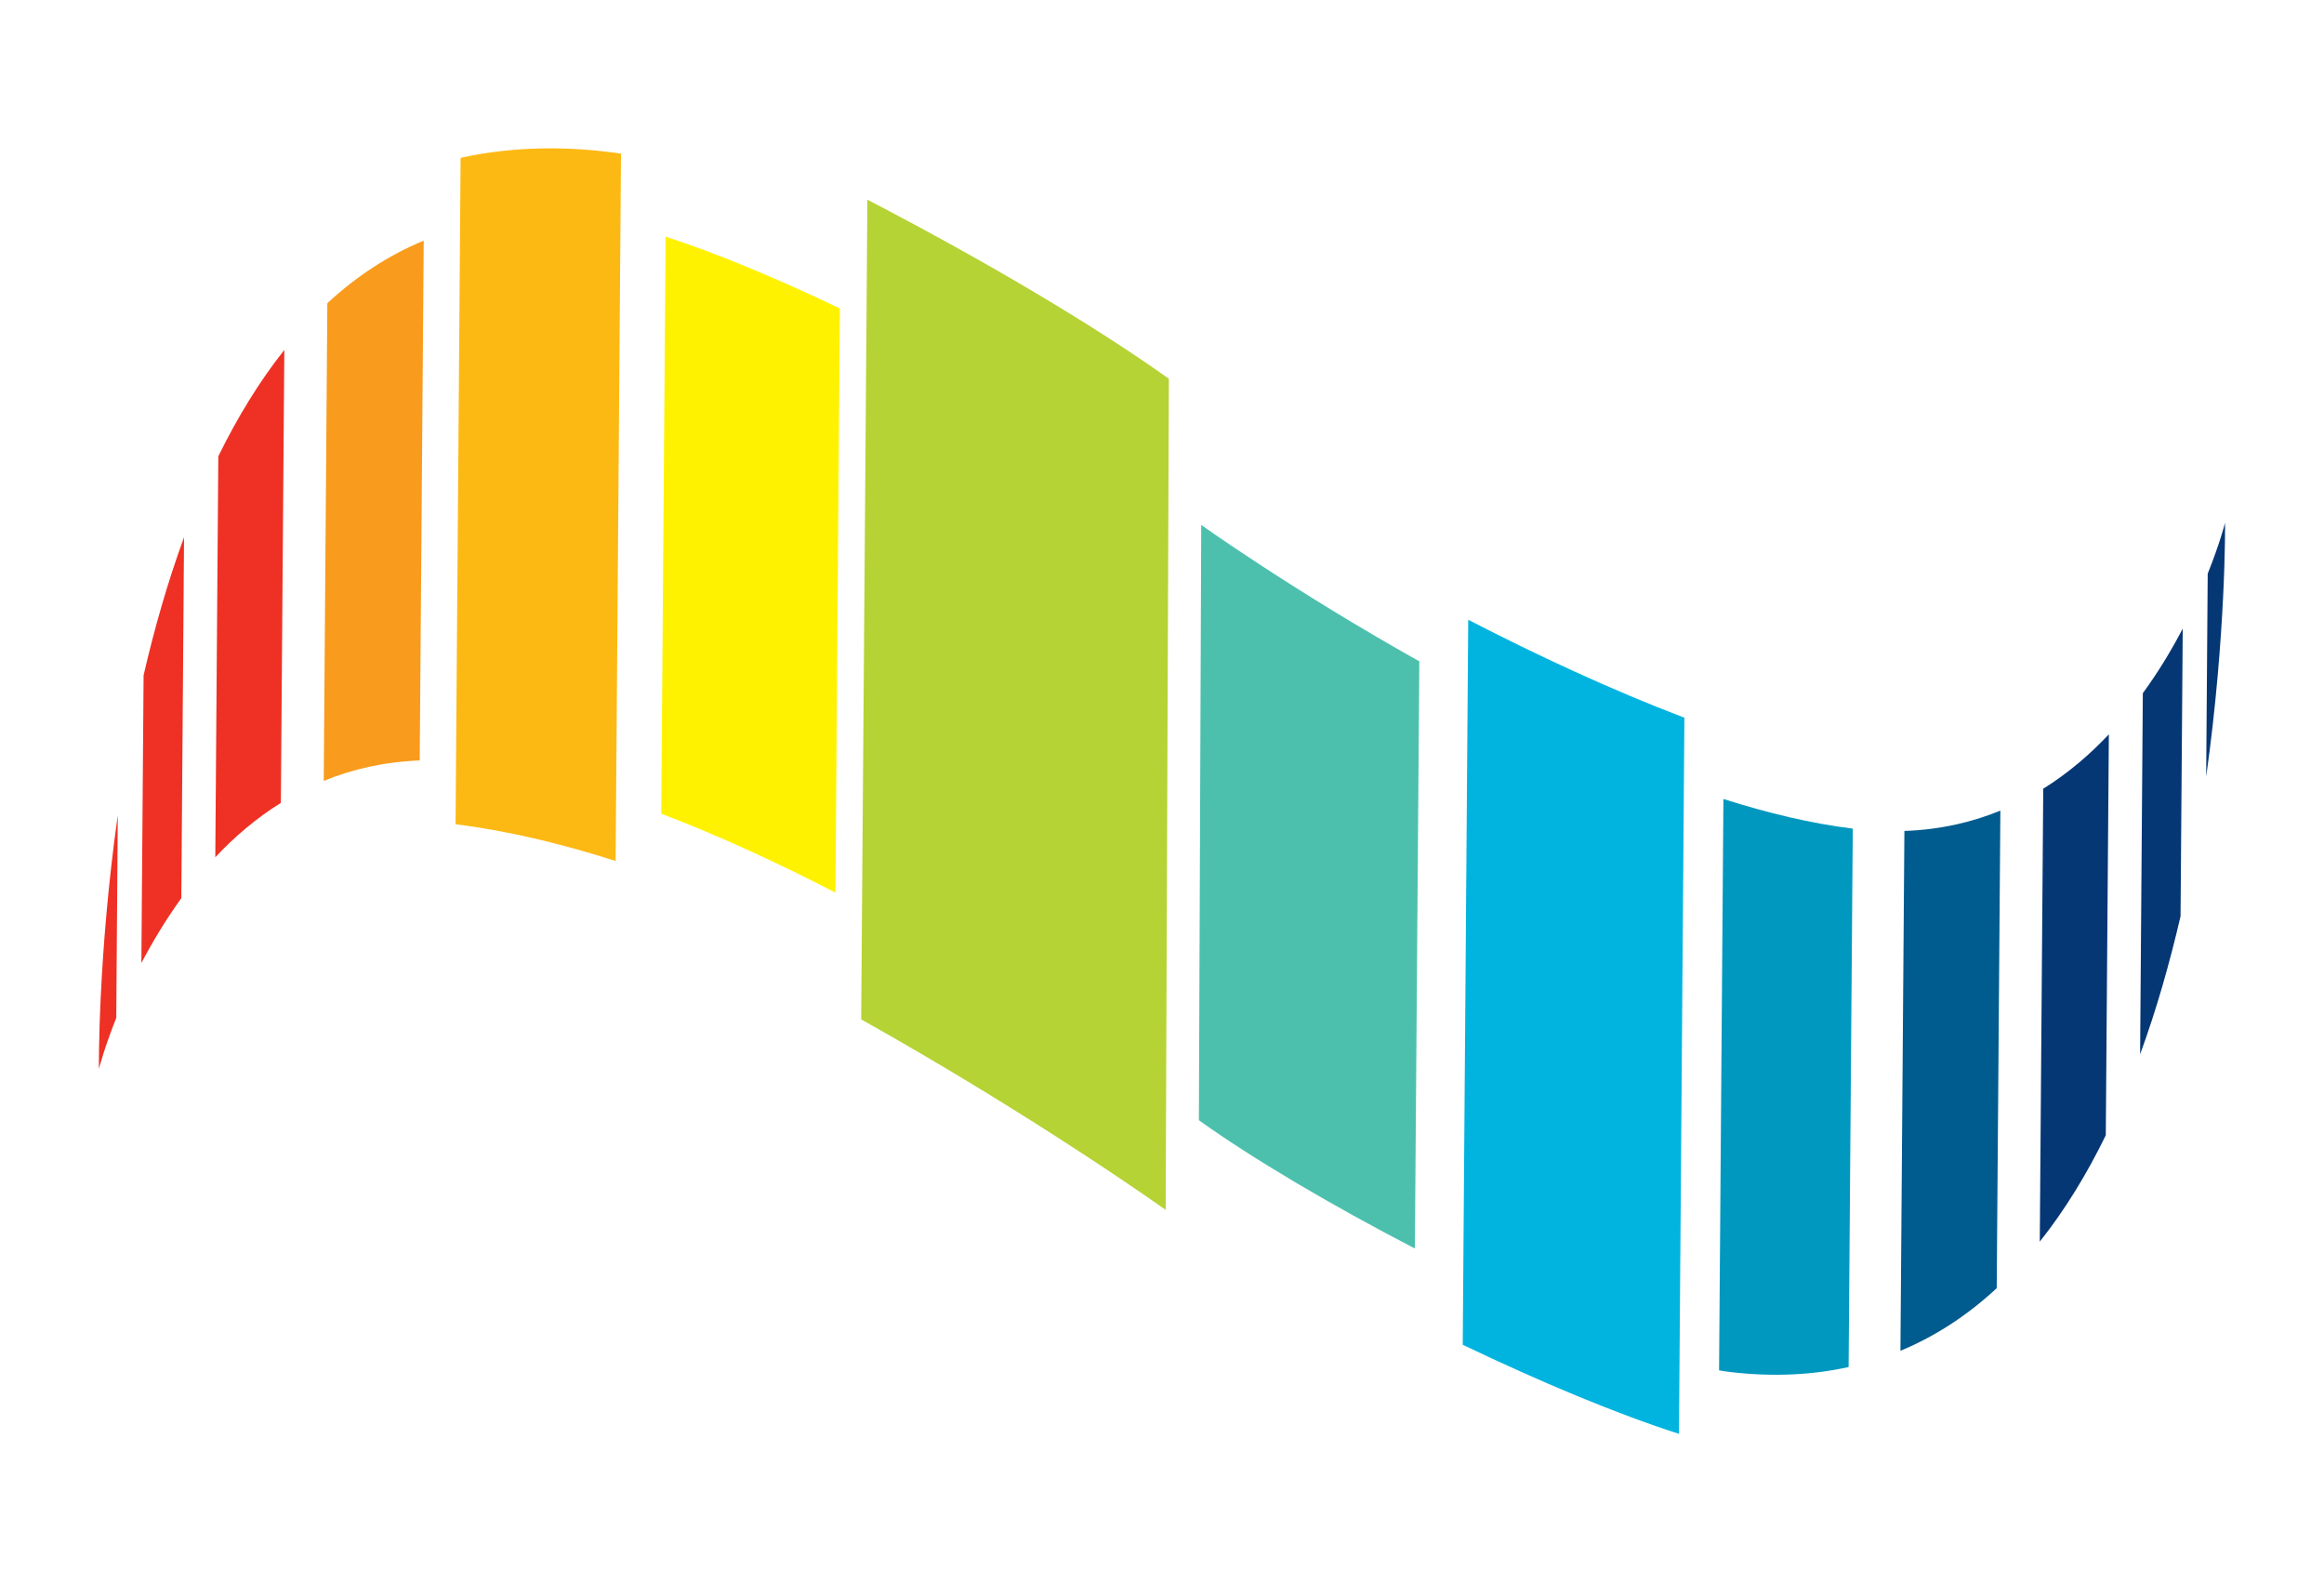
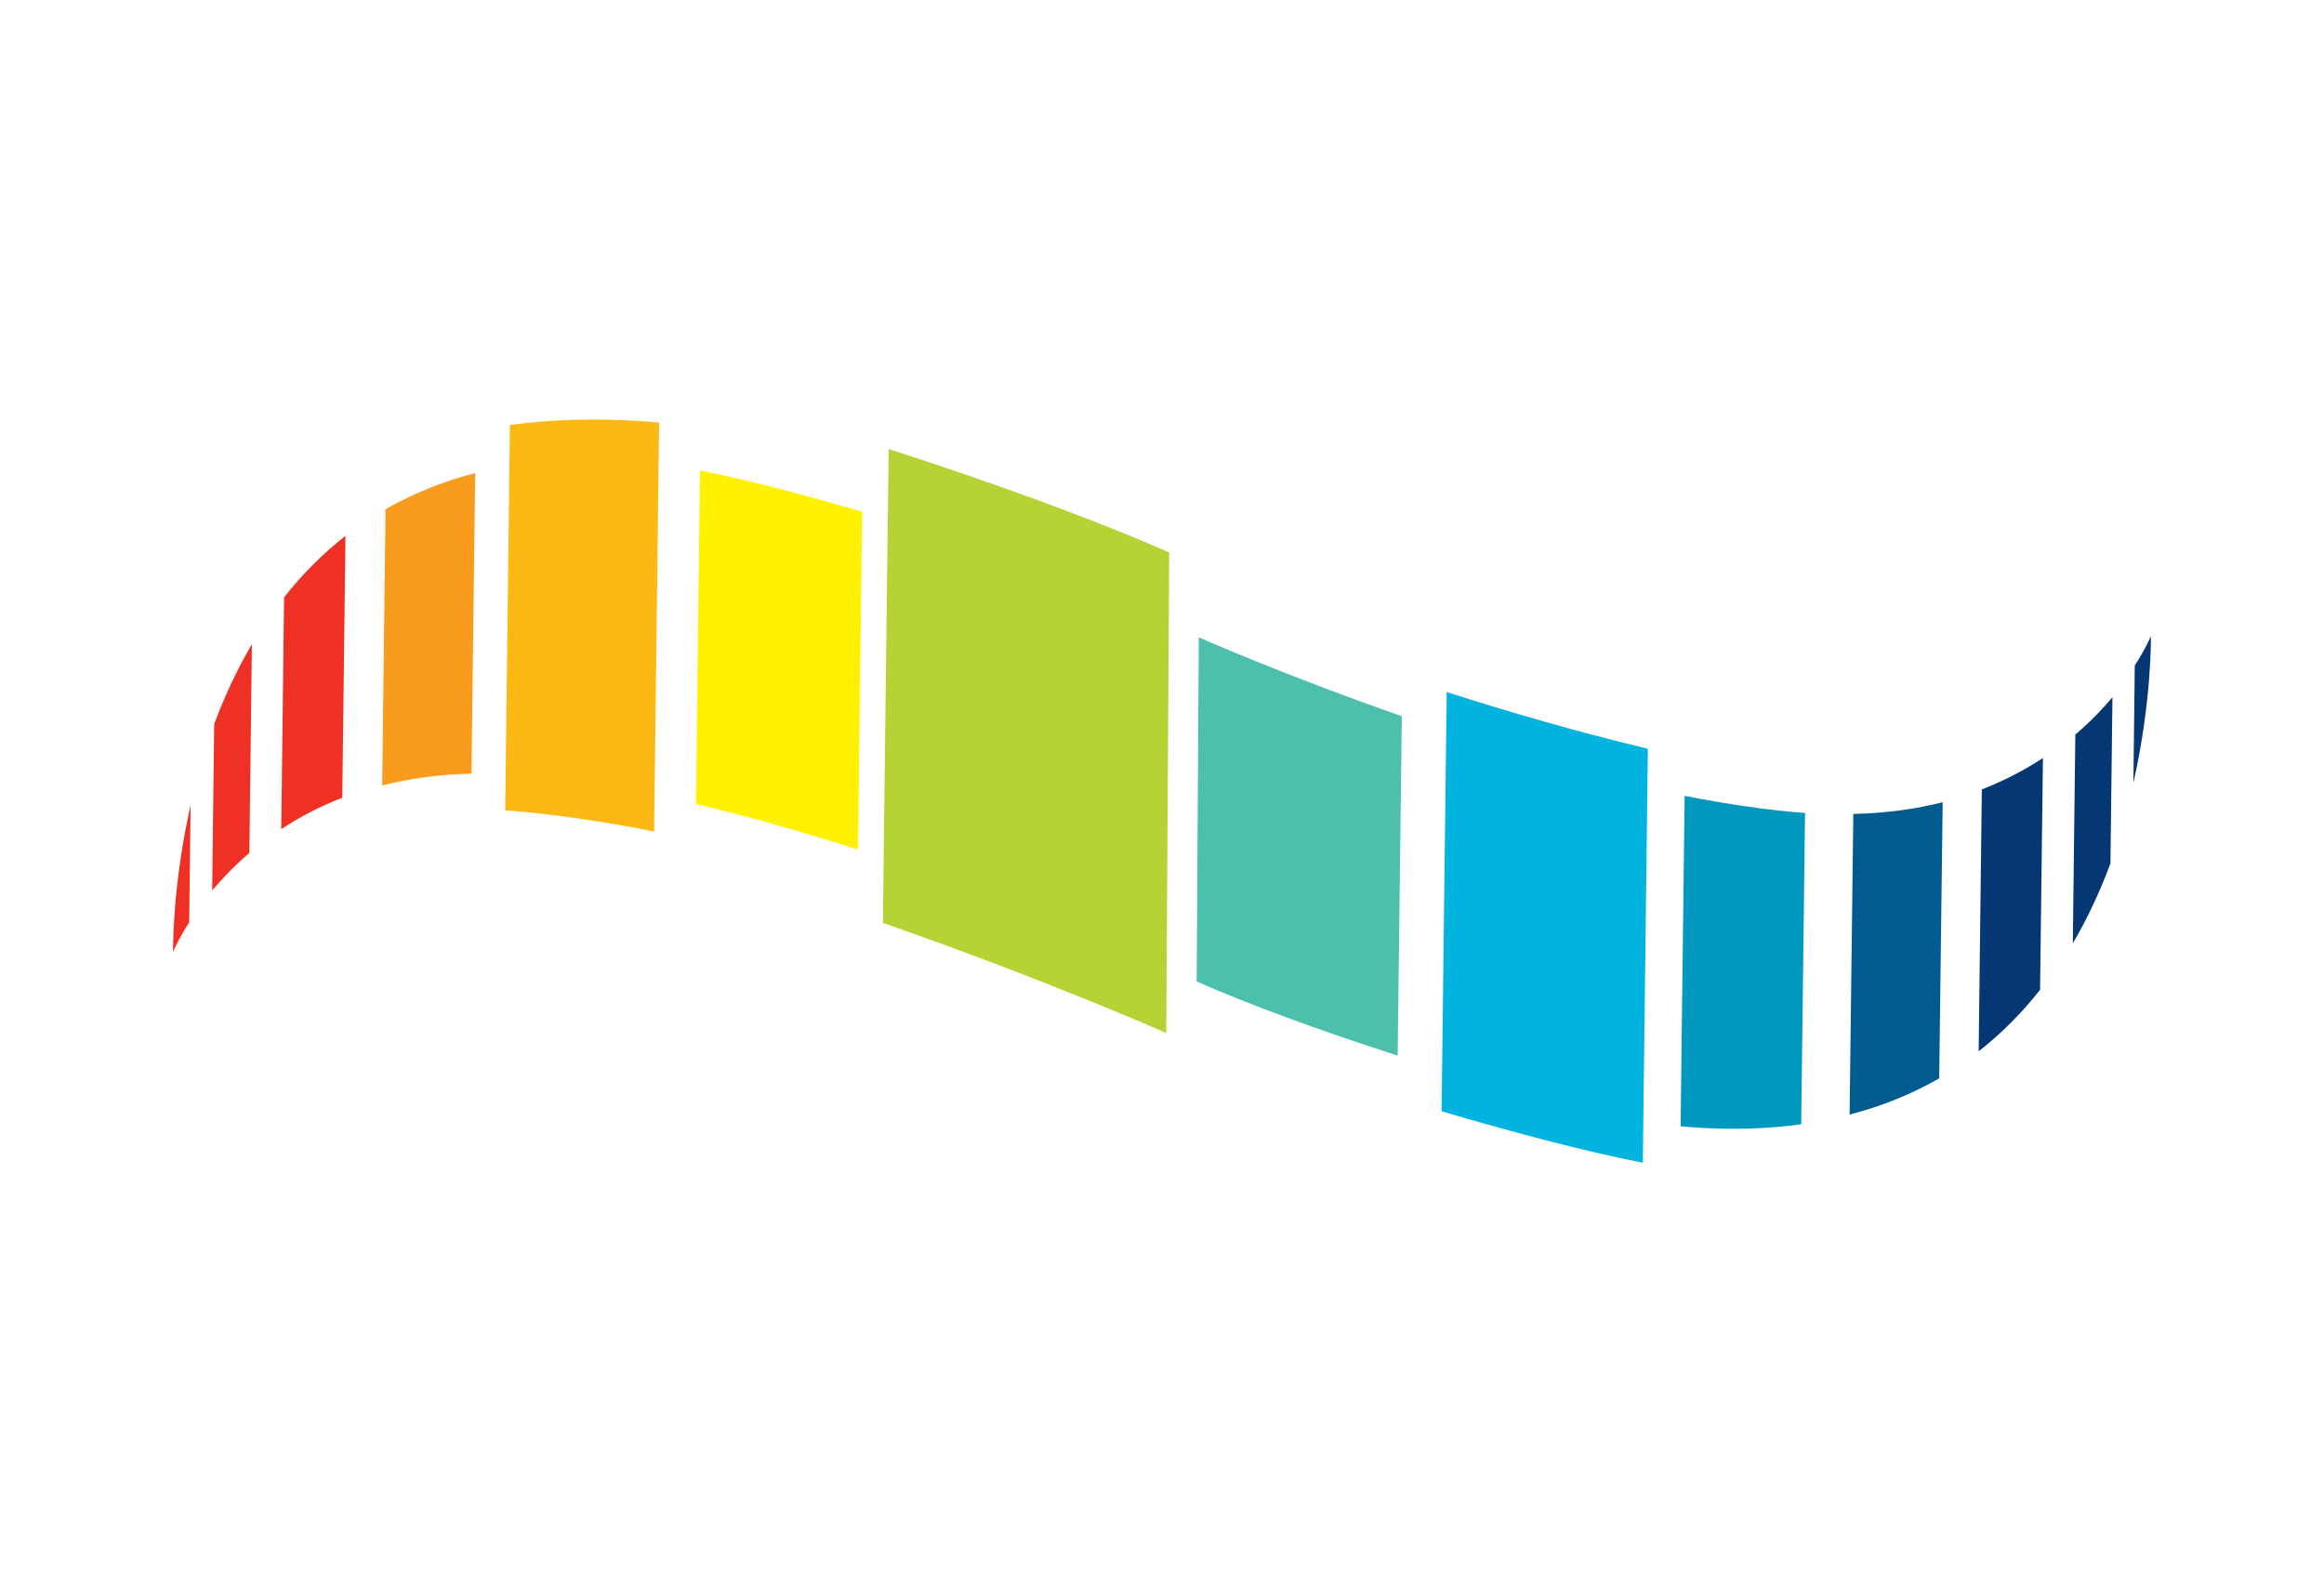
<svg xmlns="http://www.w3.org/2000/svg" width="47" height="32" viewBox="0 0 47 32" fill="none">
-   <path d="M2.86 19.476C3.082 19.055 3.348 18.608 3.667 18.166L3.722 10.865C3.389 11.777 3.12 12.721 2.904 13.658L2.859 19.476H2.86Z" fill="#EE3124" />
-   <path d="M2 21.618C2 21.618 2.107 21.202 2.351 20.587L2.382 16.484C1.976 19.364 2 21.62 2 21.62V21.618Z" fill="#EE3124" />
-   <path d="M4.415 9.229L4.354 17.338C4.739 16.928 5.18 16.55 5.68 16.238L5.75 7.078C5.239 7.722 4.797 8.45 4.415 9.229Z" fill="#EE3124" />
-   <path d="M17.542 4.039L17.416 20.617C20.977 22.613 23.574 24.47 23.574 24.47L23.639 7.661C22.127 6.579 19.886 5.256 17.542 4.039Z" fill="#B5D334" />
-   <path d="M13.373 16.457C14.575 16.915 15.775 17.475 16.896 18.054L16.985 6.238C15.72 5.633 14.483 5.115 13.461 4.787L13.373 16.457Z" fill="#FFF200" />
-   <path d="M6.547 15.793C7.127 15.556 7.772 15.408 8.488 15.38L8.569 4.867C7.841 5.169 7.194 5.601 6.62 6.132L6.547 15.792V15.793Z" fill="#F99B1C" />
-   <path d="M9.315 3.192L9.213 16.671C10.247 16.798 11.34 17.059 12.45 17.413L12.559 3.108C12.463 3.092 12.37 3.079 12.282 3.07C11.202 2.942 10.217 2.994 9.315 3.192Z" fill="#FDB913" />
-   <path d="M29.582 27.198C31.152 27.95 32.687 28.593 33.955 29L34.065 14.516C32.573 13.947 31.084 13.253 29.693 12.535L29.582 27.199V27.198Z" fill="#00B4DF" />
-   <path d="M34.766 27.715C34.843 27.73 34.917 27.74 34.989 27.749C35.862 27.852 36.658 27.809 37.386 27.649L37.47 16.759C36.634 16.657 35.75 16.444 34.854 16.16L34.766 27.717V27.715Z" fill="#0098BE" />
-   <path d="M24.246 22.657C25.329 23.433 26.934 24.381 28.614 25.251L28.704 13.376C26.154 11.947 24.293 10.617 24.293 10.617L24.246 22.657Z" fill="#4CC0AD" />
-   <path d="M43.336 14.02L43.281 21.324C43.615 20.412 43.882 19.467 44.099 18.531L44.143 12.713C43.924 13.134 43.656 13.582 43.336 14.02Z" fill="#053775" />
-   <path d="M38.434 27.32C39.16 27.019 39.807 26.586 40.381 26.054L40.455 16.395C39.876 16.632 39.23 16.782 38.514 16.806L38.434 27.319V27.32Z" fill="#005B8E" />
-   <path d="M45 10.572C45 10.572 44.894 10.989 44.648 11.603L44.617 15.708C45.023 12.829 44.999 10.572 44.999 10.572H45Z" fill="#053775" />
-   <path d="M41.253 25.111C41.764 24.468 42.207 23.74 42.587 22.961L42.649 14.852C42.264 15.261 41.823 15.639 41.322 15.952L41.252 25.111H41.253Z" fill="#053775" />
+   <path d="M4.292 18.008C4.498 17.764 4.746 17.506 5.043 17.25L5.094 13.029C4.784 13.556 4.534 14.102 4.332 14.644L4.291 18.008H4.292Z" fill="#EE3124" />
+   <path d="M3.5 19.252C3.5 19.252 3.599 19.011 3.826 18.655L3.855 16.283C3.478 17.948 3.5 19.252 3.5 19.252V19.252Z" fill="#EE3124" />
+   <path d="M5.745 12.081L5.688 16.77C6.046 16.533 6.456 16.314 6.922 16.134L6.987 10.838C6.511 11.21 6.1 11.631 5.745 12.081Z" fill="#EE3124" />
+   <path d="M17.972 9.081L17.855 18.666C21.169 19.82 23.586 20.893 23.586 20.893L23.646 11.175C22.24 10.549 20.154 9.784 17.972 9.081Z" fill="#B5D334" />
+   <path d="M14.074 16.261C15.193 16.526 16.31 16.849 17.352 17.184L17.436 10.352C16.258 10.002 15.107 9.703 14.156 9.514L14.074 16.261Z" fill="#FFF200" />
+   <path d="M7.729 15.886C8.268 15.748 8.869 15.662 9.535 15.647L9.61 9.568C8.933 9.743 8.331 9.993 7.797 10.3L7.729 15.884V15.886Z" fill="#F99B1C" />
+   <path d="M10.312 8.595L10.217 16.388C11.179 16.462 12.196 16.613 13.229 16.817L13.33 8.547C13.241 8.538 13.155 8.53 13.073 8.525C12.068 8.451 11.151 8.481 10.312 8.595Z" fill="#FDB913" />
+   <path d="M29.154 22.475C30.616 22.909 32.044 23.282 33.224 23.517L33.326 15.143C31.938 14.813 30.552 14.412 29.258 13.997L29.154 22.476V22.475Z" fill="#00B4DF" />
+   <path d="M33.988 22.778C34.06 22.786 34.13 22.792 34.196 22.797C35.009 22.857 35.749 22.832 36.427 22.739L36.505 16.443C35.727 16.384 34.905 16.261 34.07 16.097L33.988 22.779V22.778Z" fill="#0098BE" />
+   <path d="M24.201 19.85C25.209 20.299 26.702 20.848 28.266 21.35L28.35 14.485C25.976 13.658 24.244 12.89 24.244 12.89L24.201 19.85Z" fill="#4CC0AD" />
+   <path d="M41.971 14.856L41.92 19.079C42.23 18.552 42.479 18.005 42.681 17.464L42.722 14.101C42.518 14.344 42.269 14.603 41.971 14.856Z" fill="#053775" />
+   <path d="M37.406 22.542C38.083 22.367 38.684 22.117 39.218 21.809L39.288 16.225C38.748 16.362 38.147 16.448 37.481 16.462L37.406 22.541V22.542Z" fill="#005B8E" />
+   <path d="M43.5 12.864C43.5 12.864 43.401 13.105 43.173 13.46L43.145 15.833C43.522 14.169 43.499 12.864 43.499 12.864H43.5Z" fill="#053775" />
+   <path d="M40.017 21.262C40.492 20.89 40.904 20.469 41.258 20.018L41.316 15.33C40.957 15.567 40.547 15.785 40.08 15.966L40.016 21.262H40.017Z" fill="#053775" />
</svg>
